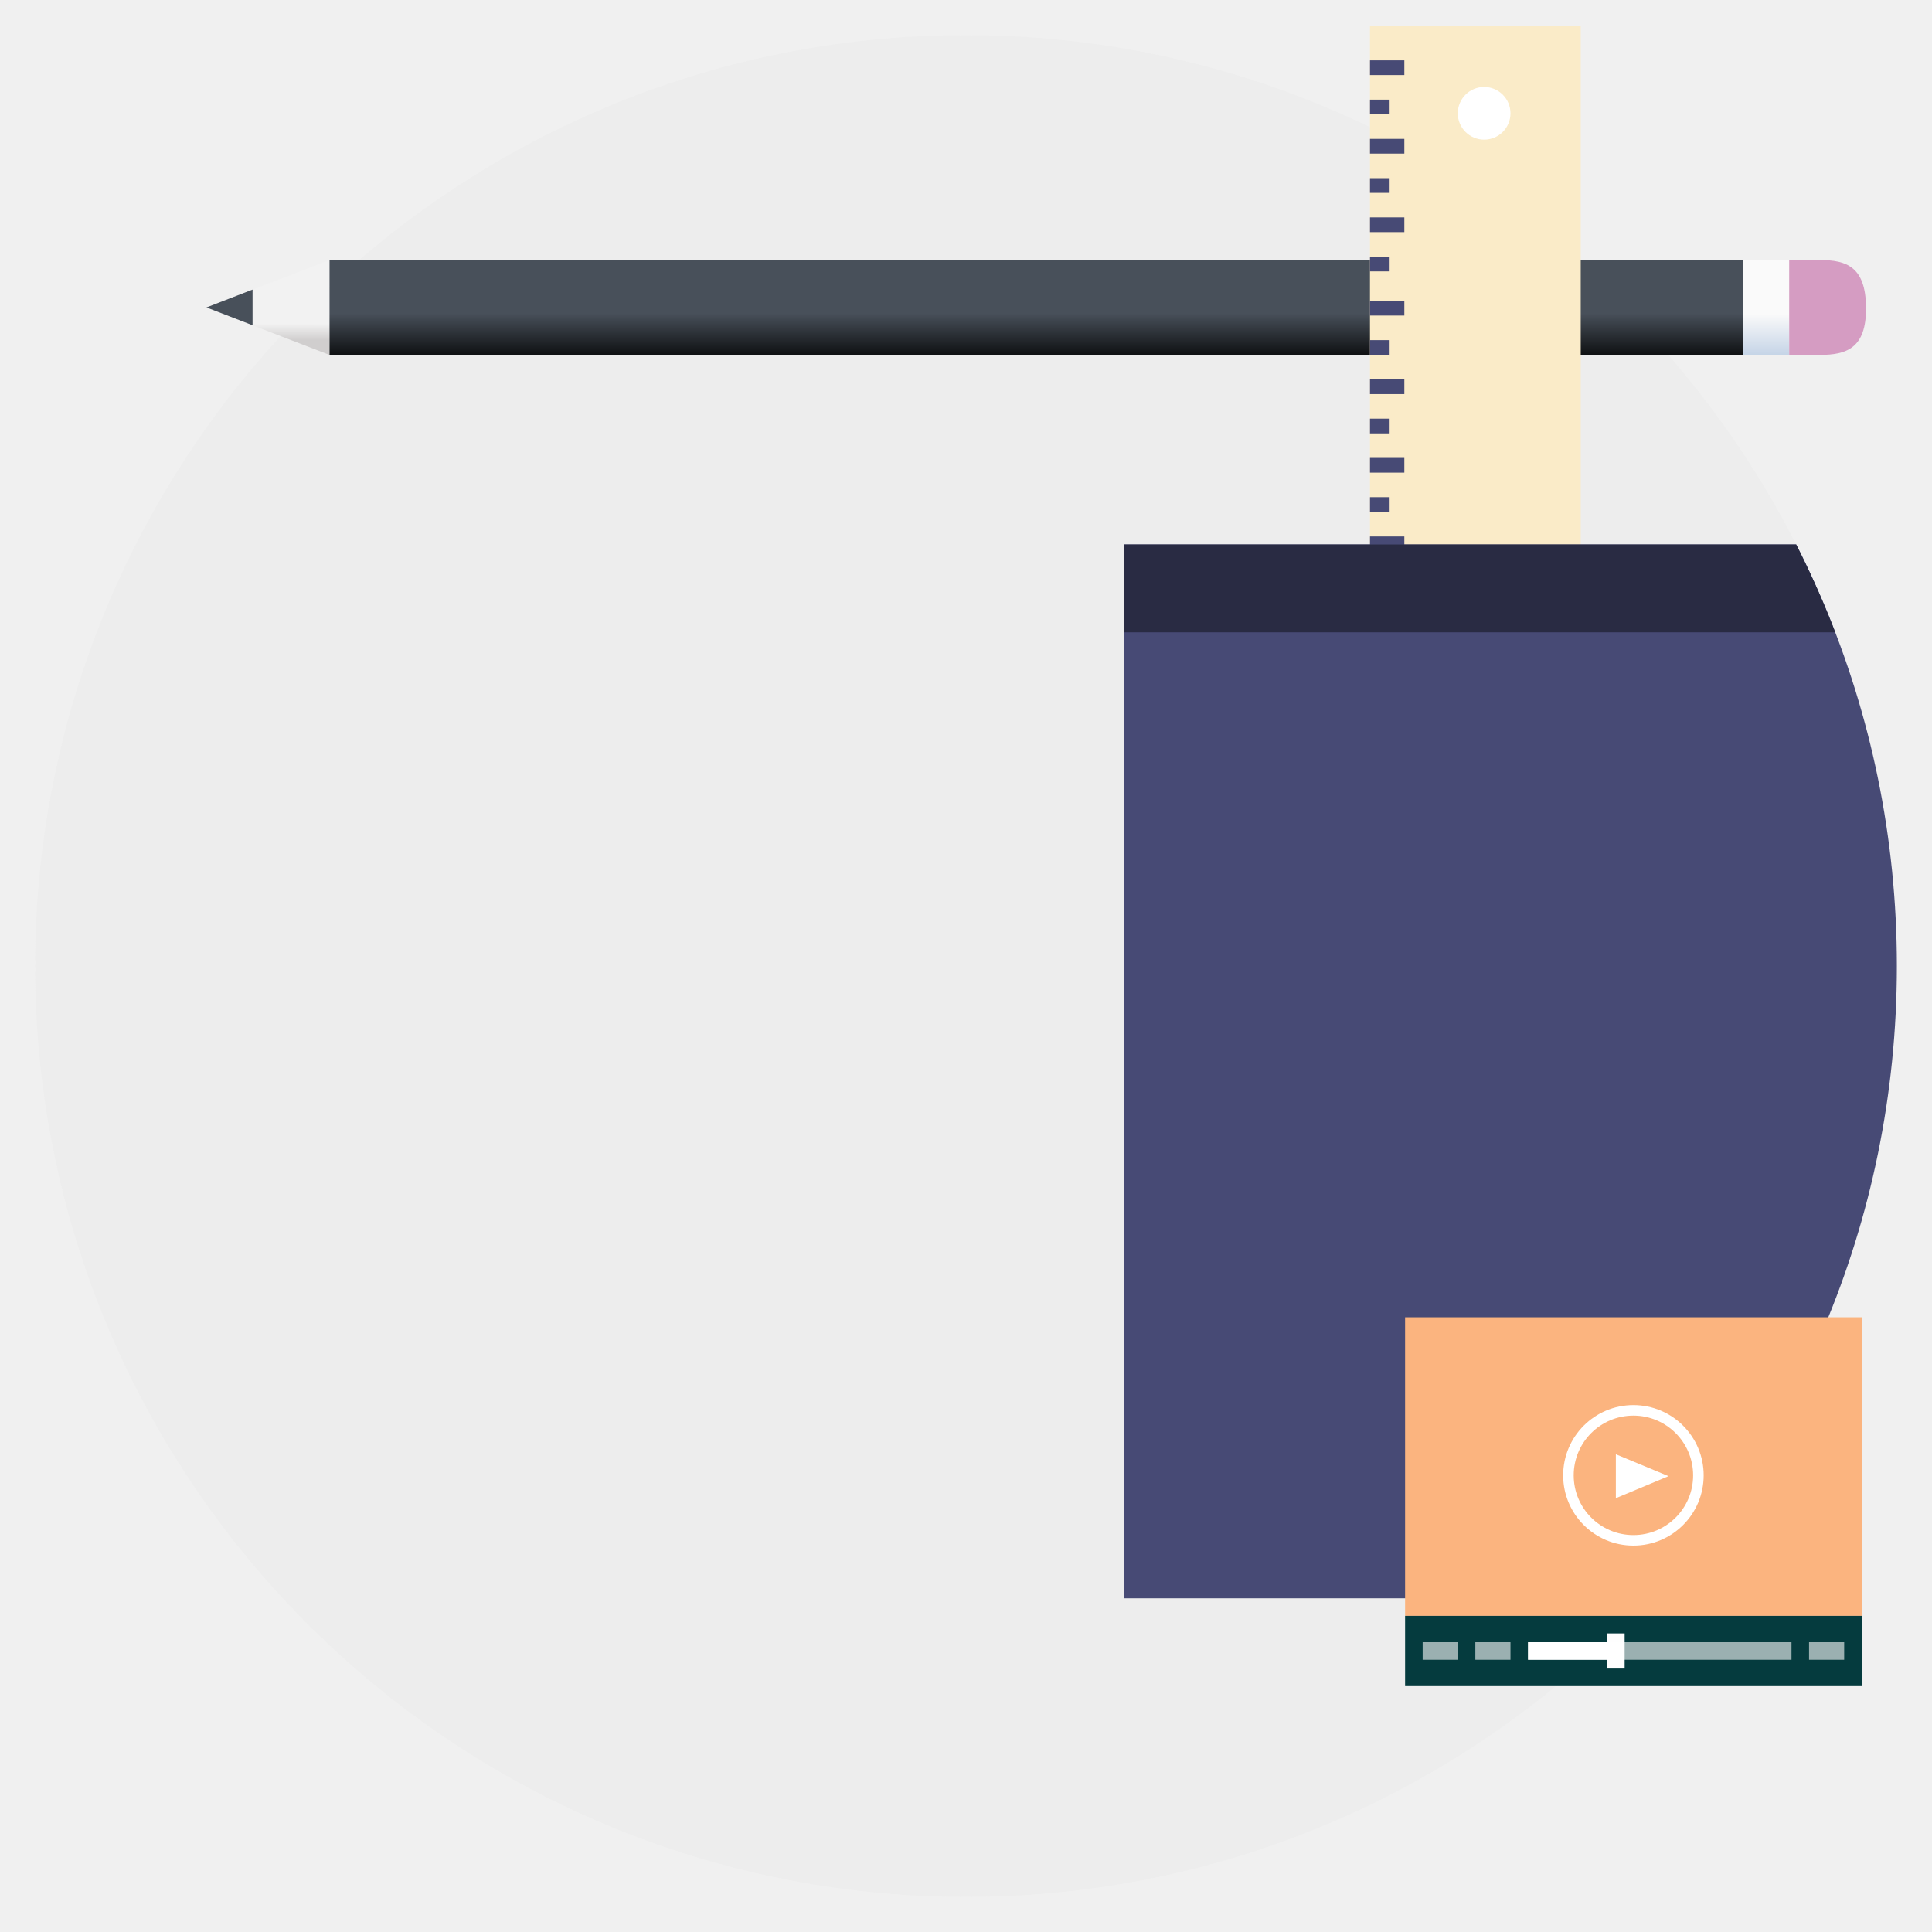
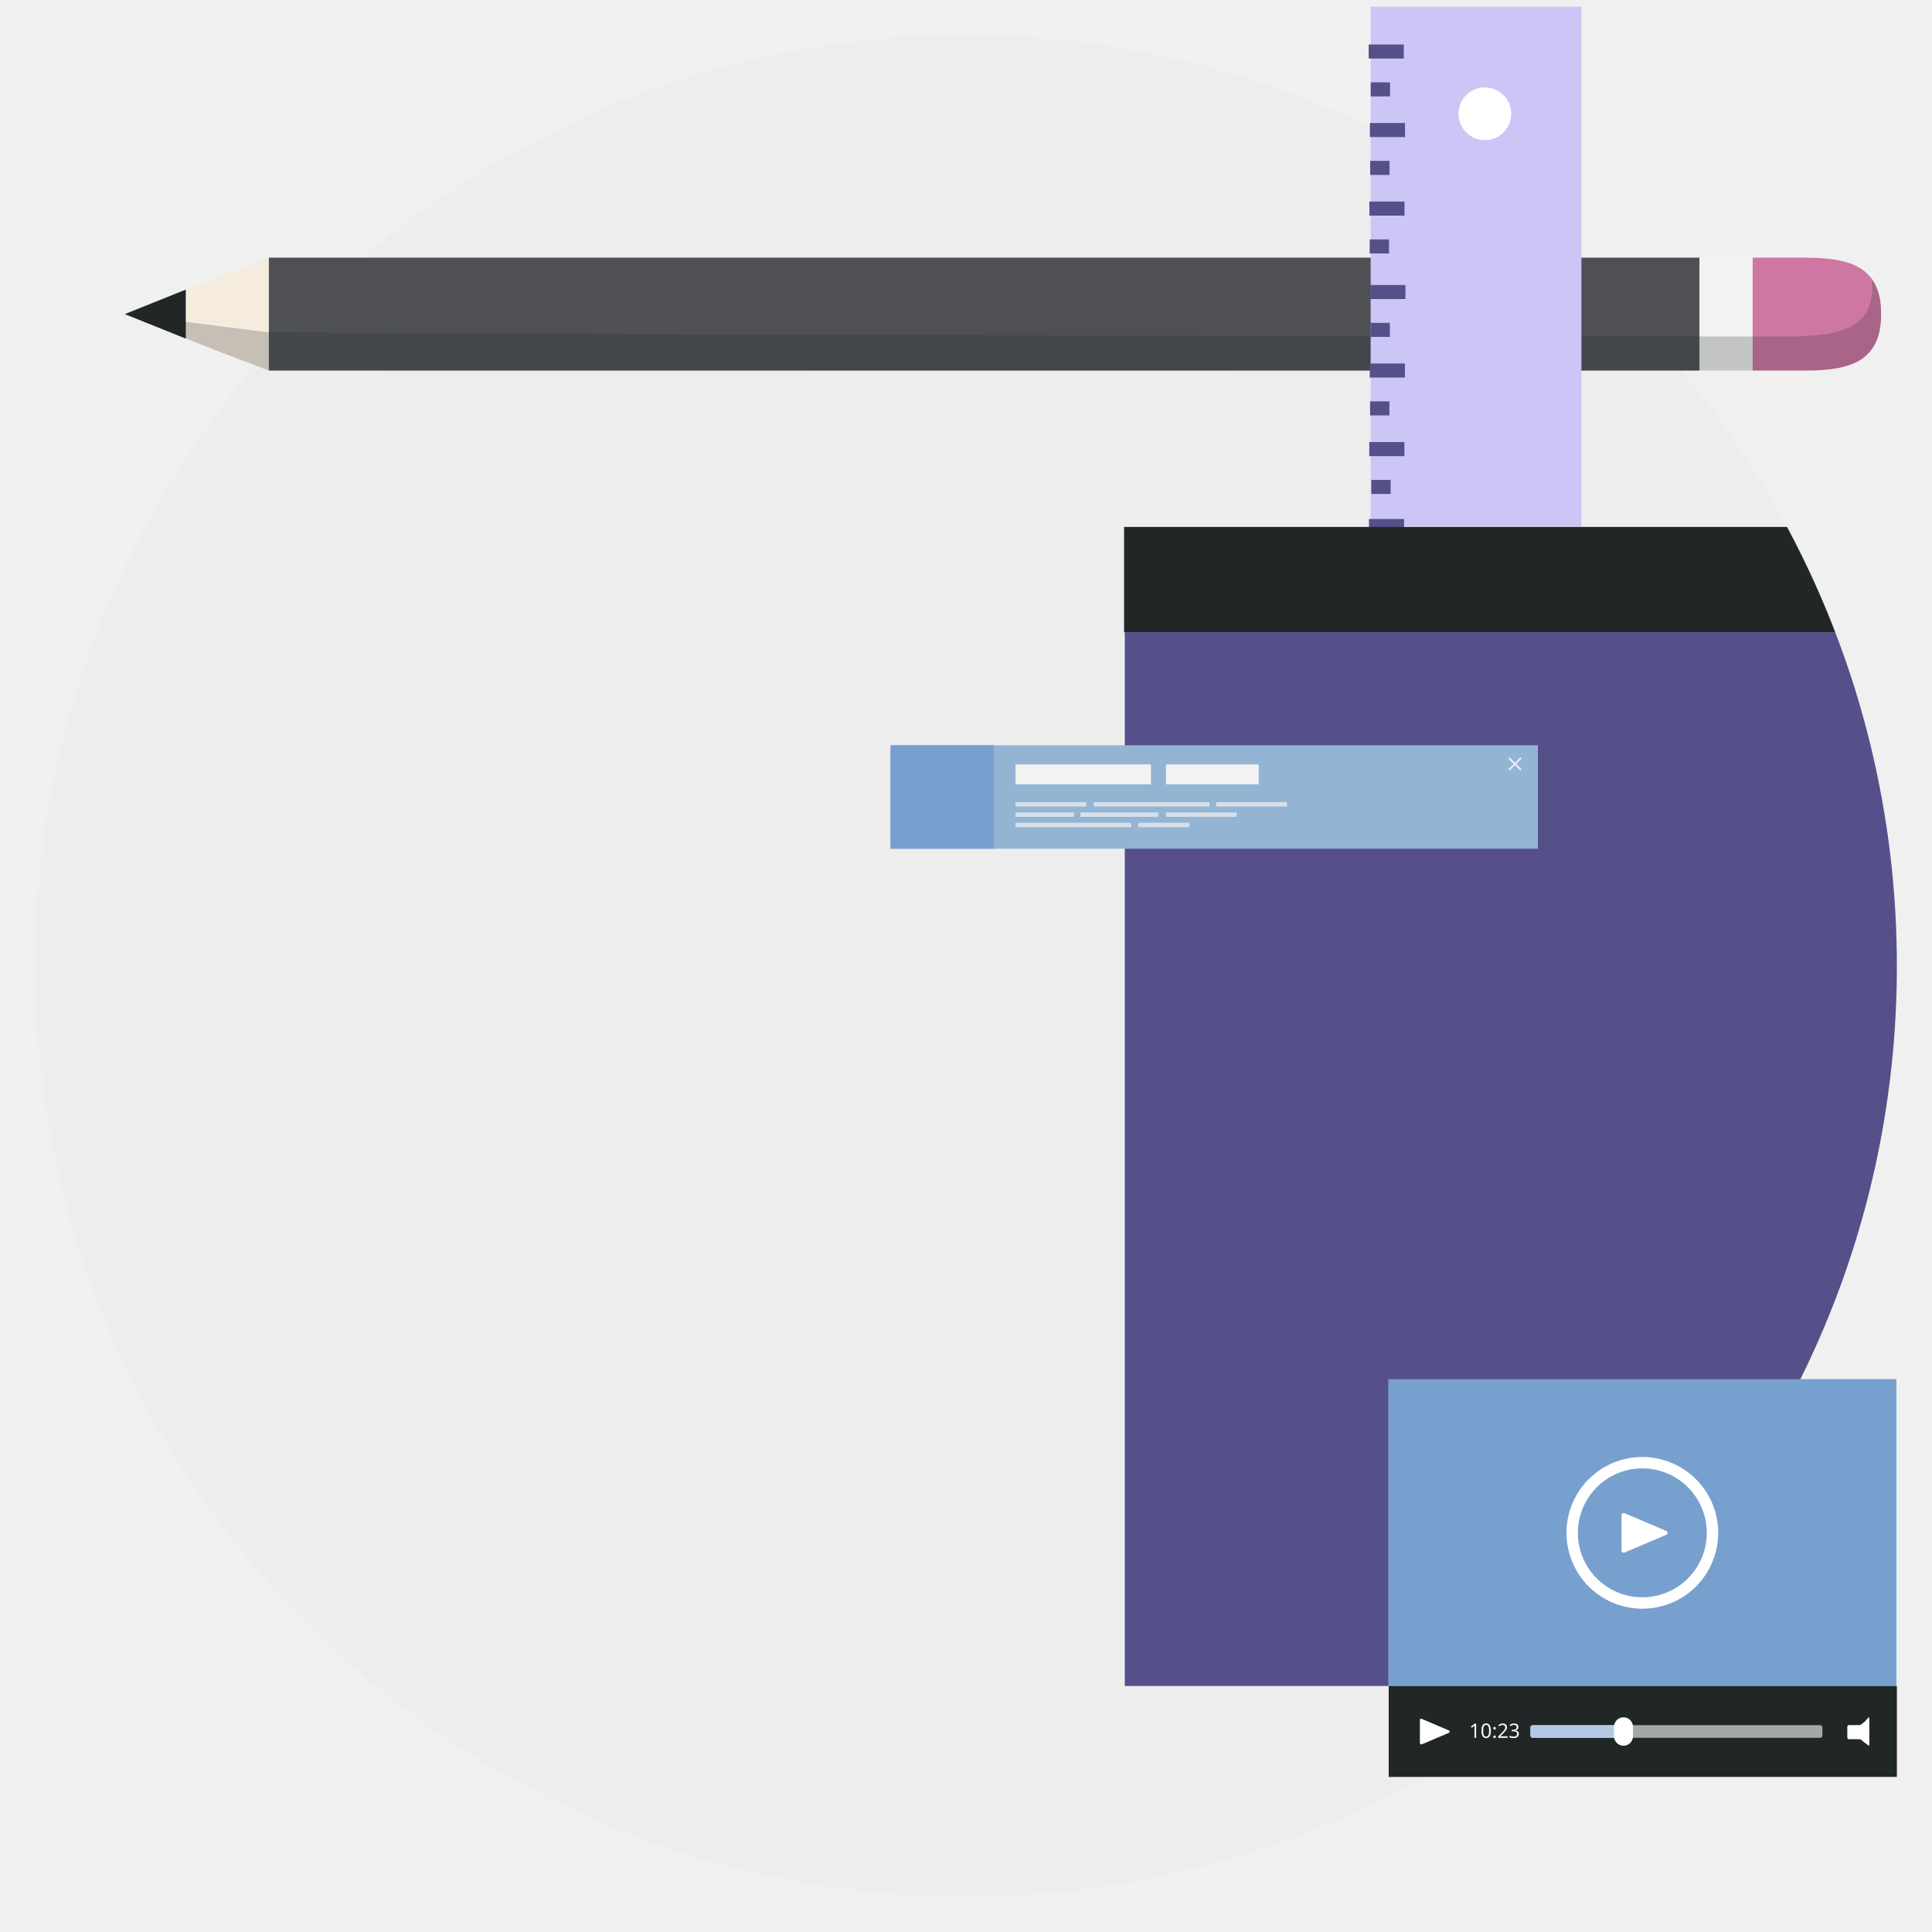
- <svg xmlns="http://www.w3.org/2000/svg" viewBox="0 0 110 110">
+ <svg xmlns="http://www.w3.org/2000/svg" viewBox="0 0 724.22 724.22">
  <defs>
-     <style>.a{fill:rgba(255,255,255,0);}.b{opacity:0.996;}.c{fill:#ededed;}.d{fill:none;}.e{fill:url(#a);}.f{fill:url(#b);}.g{fill:#474f59;}.h{fill:url(#c);}.i{fill:#d59cc2;}.j{fill:#faebc8;}.k,.q,.r,.s{fill:#fff;}.l{fill:#464974;}.m{clip-path:url(#d);}.n{fill:#282a42;}.o{fill:#fbb47e;}.p{fill:#043a3d;}.q{opacity:0.6;}.r{opacity:0.601;}.s{opacity:0.996;}</style>
-     <linearGradient id="a" x1="0.5" x2="0.5" y2="1" gradientUnits="objectBoundingBox">
-       <stop offset="0" stop-color="#474f59" />
-       <stop offset="0.562" stop-color="#474f59" />
-       <stop offset="1" stop-color="#0e1012" />
-     </linearGradient>
-     <linearGradient id="b" x1="0.804" y1="0.103" x2="0.802" y2="0.846" gradientUnits="objectBoundingBox">
-       <stop offset="0" stop-color="#f2f2f2" />
-       <stop offset="0.764" stop-color="#f2f2f2" />
-       <stop offset="1" stop-color="#d0cece" />
-     </linearGradient>
-     <linearGradient id="c" x1="0.5" y1="1.178" x2="0.5" y2="0.567" gradientUnits="objectBoundingBox">
-       <stop offset="0" stop-color="#b0c5df" />
-       <stop offset="1" stop-color="#fafafa" />
-     </linearGradient>
-     <clipPath id="d">
-       <circle class="a" cx="53" cy="53" r="53" transform="translate(913 694)" />
+     <style>.cls-1{fill:none;}.cls-2{fill:#ededed;}.cls-17,.cls-19,.cls-2,.cls-20{isolation:isolate;}.cls-3{fill:#4e5054;}.cls-15,.cls-4{fill:#f2f2f2;}.cls-5{fill:#cf77a3;}.cls-6{fill:#f5ecde;}.cls-7,.cls-8{fill:#212626;}.cls-8{opacity:0.23;}.cls-9{fill:#ccc6f7;}.cls-10,.cls-17,.cls-19,.cls-20{fill:#fff;}.cls-11{fill:#555089;}.cls-12{clip-path:url(#clip-path);}.cls-13{fill:#94b4d3;}.cls-14{fill:#77a0cf;}.cls-15{opacity:0.7;}.cls-16{fill:#e6ecff;}.cls-17{opacity:0.6;}.cls-18{fill:#b4cae4;}.cls-19{opacity:1;}.cls-21{font-size:7.47px;fill:#f9f9f9;font-family:MyriadPro-Regular, Myriad Pro;}</style>
+     <clipPath id="clip-path">
+       <circle class="cls-1" cx="362.11" cy="362.11" r="348.94" />
    </clipPath>
  </defs>
-   <g transform="translate(-913 -700)">
-     <g class="b" transform="translate(2 8)">
-       <circle class="c" cx="53" cy="53" r="53" transform="translate(913 694)" />
-       <rect class="d" width="110" height="110" transform="translate(911 692)" />
-       <g transform="translate(17.088 -343.194)">
-         <rect class="e" width="80.491" height="5.395" transform="translate(912.667 1050)" />
-         <path class="f" d="M239.808-808.039v5.4l-7-2.7Z" transform="translate(672.859 1858.039)" />
-         <path class="g" d="M235.433-808.52v2.031l-2.625-1.014Z" transform="translate(672.859 1860.201)" />
-         <rect class="h" width="2.625" height="5.395" transform="translate(993.157 1050)" />
-         <path class="i" d="M298.231-766h-1.75v5.4h1.75c1.487,0,2.646-.354,2.625-2.7S299.714-766,298.231-766Z" transform="translate(699.301 1816)" />
-       </g>
-       <g transform="translate(999.84 693.48) rotate(90)">
-         <path class="j" d="M299.8-1008.268v-12h30v12Z" transform="translate(-299.795 1019.108)" />
-         <circle class="k" cx="1.5" cy="1.5" r="1.5" transform="translate(3.471 2.84)" />
-         <g transform="translate(1.956 8.883)">
-           <rect class="l" width="0.838" height="1.956" />
-           <rect class="l" width="0.838" height="1.118" transform="translate(2.236 0.838)" />
-           <rect class="l" width="0.838" height="1.956" transform="translate(4.471)" />
-           <rect class="l" width="0.838" height="1.118" transform="translate(6.707 0.838)" />
-           <rect class="l" width="0.838" height="1.956" transform="translate(8.942)" />
-           <rect class="l" width="0.838" height="1.118" transform="translate(11.178 0.838)" />
-           <rect class="l" width="0.838" height="1.956" transform="translate(13.693)" />
-           <rect class="l" width="0.838" height="1.118" transform="translate(15.929 0.838)" />
-           <rect class="l" width="0.838" height="1.956" transform="translate(18.164)" />
-           <rect class="l" width="0.838" height="1.118" transform="translate(20.4 0.838)" />
-           <rect class="l" width="0.838" height="1.956" transform="translate(22.636)" />
-           <rect class="l" width="0.838" height="1.118" transform="translate(24.871 0.838)" />
-           <rect class="l" width="0.838" height="1.956" transform="translate(27.107)" />
+   <g id="Слой_2" data-name="Слой 2">
+     <g id="sloi">
+       <g id="icon_webdevelopment">
+         <circle id="bg-circle" class="cls-2" cx="362.11" cy="362.11" r="348.94" />
+         <rect class="cls-1" width="724.22" height="724.22" />
+         <g id="pencil">
+           <rect class="cls-3" x="100.72" y="96.59" width="536.36" height="42.31" />
+           <rect class="cls-4" x="637.08" y="96.59" width="19.89" height="42.31" />
+           <path class="cls-5" d="M676.67,96.59H657V138.9h19.7c16.42,0,28.46-3.14,28.46-21.16S693.09,96.59,676.67,96.59Z" />
+           <path class="cls-6" d="M69.64,126.92l31.08,12V96.59l-31.08,12Z" />
+           <path class="cls-7" d="M46.79,117.74l22.85,9.18V108.56Z" />
+           <path id="shadow" class="cls-8" d="M677.94,138.89H637.08c-69.06,0-202.14.09-202.14.09-55.15,0-151.84,0-334.22-.09q-15.37-5.79-31.08-12-11.56-4.56-22.84-9.18l53.92,6.9q278.12,1.47,556.25,1.52h9.15c1.92,0,5.22.09,6.76,0,11.46-.46,28-.89,28.91-16.75a23.19,23.19,0,0,0-.18-4.91,18.69,18.69,0,0,1,3.3,9.24c.29,3.54,1.19,13.57-5.26,19.39C695.67,137.43,685.58,139,677.94,138.89Z" />
+         </g>
+         <g id="lineika">
+           <path class="cls-9" d="M513.8,2.5h79V197.38h-79Z" />
+           <circle class="cls-10" cx="556.6" cy="42.66" r="9.88" />
+           <rect class="cls-11" x="513.05" y="16.68" width="13.17" height="5.27" />
+           <rect class="cls-11" x="513.82" y="30.86" width="7.24" height="5.27" />
+           <rect class="cls-11" x="513.51" y="46.11" width="13.17" height="5.27" />
+           <rect class="cls-11" x="513.63" y="60.3" width="7.24" height="5.27" />
+           <rect class="cls-11" x="513.32" y="75.55" width="13.17" height="5.27" />
+           <rect class="cls-11" x="513.44" y="89.74" width="7.24" height="5.27" />
+           <rect class="cls-11" x="513.66" y="106.83" width="13.17" height="5.27" />
+           <rect class="cls-11" x="513.77" y="121.02" width="7.24" height="5.27" />
+           <rect class="cls-11" x="513.47" y="136.26" width="13.17" height="5.27" />
+           <rect class="cls-11" x="513.58" y="150.45" width="7.24" height="5.27" />
+           <rect class="cls-11" x="513.28" y="165.71" width="13.17" height="5.27" />
+           <rect class="cls-11" x="514.05" y="179.89" width="7.24" height="5.27" />
+           <rect class="cls-11" x="513.16" y="194.55" width="13.17" height="3.29" />
+         </g>
+         <g id="сode">
+           <g class="cls-12">
+             <path class="cls-11" d="M421.63,237H711.32v395H421.63Z" />
+             <rect class="cls-7" x="421.37" y="197.52" width="289.69" height="39.5" />
+           </g>
+         </g>
+         <g id="Message">
+           <rect class="cls-13" x="333.82" y="279.37" width="242.66" height="38.78" />
+           <rect class="cls-14" x="333.84" y="279.37" width="38.78" height="38.78" />
+           <g id="Name">
+             <rect class="cls-4" x="380.67" y="286.55" width="50.76" height="7.45" />
+             <rect class="cls-4" x="437.07" y="286.55" width="34.76" height="7.45" />
+           </g>
+           <g id="Message-2" data-name="Message">
+             <rect class="cls-15" x="380.67" y="300.69" width="26.52" height="1.65" />
+             <rect class="cls-15" x="410.02" y="300.69" width="43.36" height="1.65" />
+             <rect class="cls-15" x="455.89" y="300.69" width="26.52" height="1.65" />
+             <rect class="cls-15" x="405" y="304.55" width="29.25" height="1.65" />
+             <rect class="cls-15" x="380.67" y="304.55" width="21.97" height="1.65" />
+             <rect class="cls-15" x="437.07" y="304.55" width="26.52" height="1.65" />
+             <rect class="cls-15" x="380.67" y="308.42" width="43.36" height="1.65" />
+             <rect class="cls-15" x="426.64" y="308.42" width="19.23" height="1.65" />
+           </g>
+           <g id="cross">
+             <rect class="cls-16" x="567.55" y="283.12" width="0.67" height="6.48" transform="translate(368.81 -317.68) rotate(45)" />
+             <rect class="cls-16" x="567.55" y="283.12" width="0.67" height="6.48" transform="translate(-36.15 485.43) rotate(-45)" />
+           </g>
+         </g>
+         <g id="pleer">
+           <rect class="cls-14" x="520.39" y="516.99" width="190.49" height="115.23" />
+           <path class="cls-10" d="M611.94,546.4a28.44,28.44,0,1,1-24.5,24.51A28.46,28.46,0,0,1,611.94,546.4Z" />
+           <path class="cls-14" d="M612.5,550.63a24.17,24.17,0,1,1-20.83,20.83A24.19,24.19,0,0,1,612.5,550.63Z" />
+           <path class="cls-10" d="M608.63,581.81a.53.53,0,0,1-.53-.53V567.92a.53.53,0,0,1,.53-.52.45.45,0,0,1,.2,0l15.7,6.68a.53.53,0,0,1,0,1l-15.7,6.67A.46.46,0,0,1,608.63,581.81Z" />
+           <path class="cls-10" d="M608.63,567.65l.11,0,7.84,3.34,7.85,3.34a.28.28,0,0,1,0,.51l-6.75,2.87-8.94,3.8a.23.23,0,0,1-.11,0,.28.28,0,0,1-.28-.27V567.92a.28.28,0,0,1,.28-.27m0-.5a.78.78,0,0,0-.78.77v13.36a.77.77,0,0,0,.78.77.8.8,0,0,0,.3-.06l15.7-6.67a.78.78,0,0,0,0-1.43l-15.7-6.68a.8.8,0,0,0-.3-.06Z" />
+           <rect class="cls-7" x="520.56" y="632.05" width="190.49" height="34.04" />
+           <g id="polzunok">
+             <rect class="cls-17" x="573.67" y="646.68" width="109.46" height="4.76" rx="0.88" />
+             <rect class="cls-18" x="573.67" y="646.68" width="36.25" height="4.76" rx="0.86" />
+             <rect class="cls-19" x="605.02" y="643.74" width="7.11" height="10.66" rx="3.55" />
+           </g>
+           <path class="cls-20" d="M693.1,646.66h4a2.19,2.19,0,0,0,.42-.16,10,10,0,0,0,2.71-2.52c.05-.05.16-.18.29-.16s.19.17.22.27v10a.27.27,0,0,1-.12.2c-.13.07-.31,0-.39-.1-.63-.43-2.61-2-2.72-2.1l-.11-.07a.64.64,0,0,0-.28-.06H693.1a.63.63,0,0,1-.63-.63v-4A.64.64,0,0,1,693.1,646.66Z" />
+           <path class="cls-10" d="M532.72,653.64a.25.25,0,0,1-.25-.25v-8.64a.25.25,0,0,1,.25-.25l.09,0L543,648.84a.25.25,0,0,1,0,.46l-10.16,4.32Z" />
+           <path class="cls-10" d="M532.72,644.75l4.2,1.79,6,2.53-5.17,2.2-5,2.12v-8.64m0-.5a.5.5,0,0,0-.5.5v8.64a.5.5,0,0,0,.5.5.65.65,0,0,0,.19,0l10.15-4.32a.5.5,0,0,0,0-.92l-10.15-4.32a.43.43,0,0,0-.19,0Z" />
+           <text class="cls-21" transform="translate(550.69 651.45)">10:23</text>
        </g>
      </g>
-       <g class="m">
-         <path class="l" d="M0,0H44V60H0Z" transform="translate(975 723)" />
-         <rect class="n" width="44" height="5" transform="translate(975 723)" />
-       </g>
-       <rect class="o" width="26" height="17" transform="translate(991 767)" />
-       <circle class="k" cx="4" cy="4" r="4" transform="translate(1000 772)" />
-       <circle class="o" cx="3.4" cy="3.4" r="3.4" transform="translate(1000.6 772.6)" />
-       <path class="k" d="M1003.244,775.016v2.5l3-1.254Z" transform="translate(-0.244 -0.216)" />
-       <rect class="p" width="26" height="4" transform="translate(991 784)" />
-       <rect class="q" width="2" height="1" transform="translate(992 785.5)" />
-       <rect class="r" width="2" height="1" transform="translate(995 785.5)" />
-       <rect class="q" width="15" height="1" transform="translate(998 785.5)" />
-       <rect class="q" width="2" height="1" transform="translate(1014 785.5)" />
-       <rect class="s" width="2" height="1" transform="translate(1003.5 785) rotate(90)" />
-       <rect class="k" width="5" height="1" transform="translate(998 785.5)" />
    </g>
  </g>
</svg>
